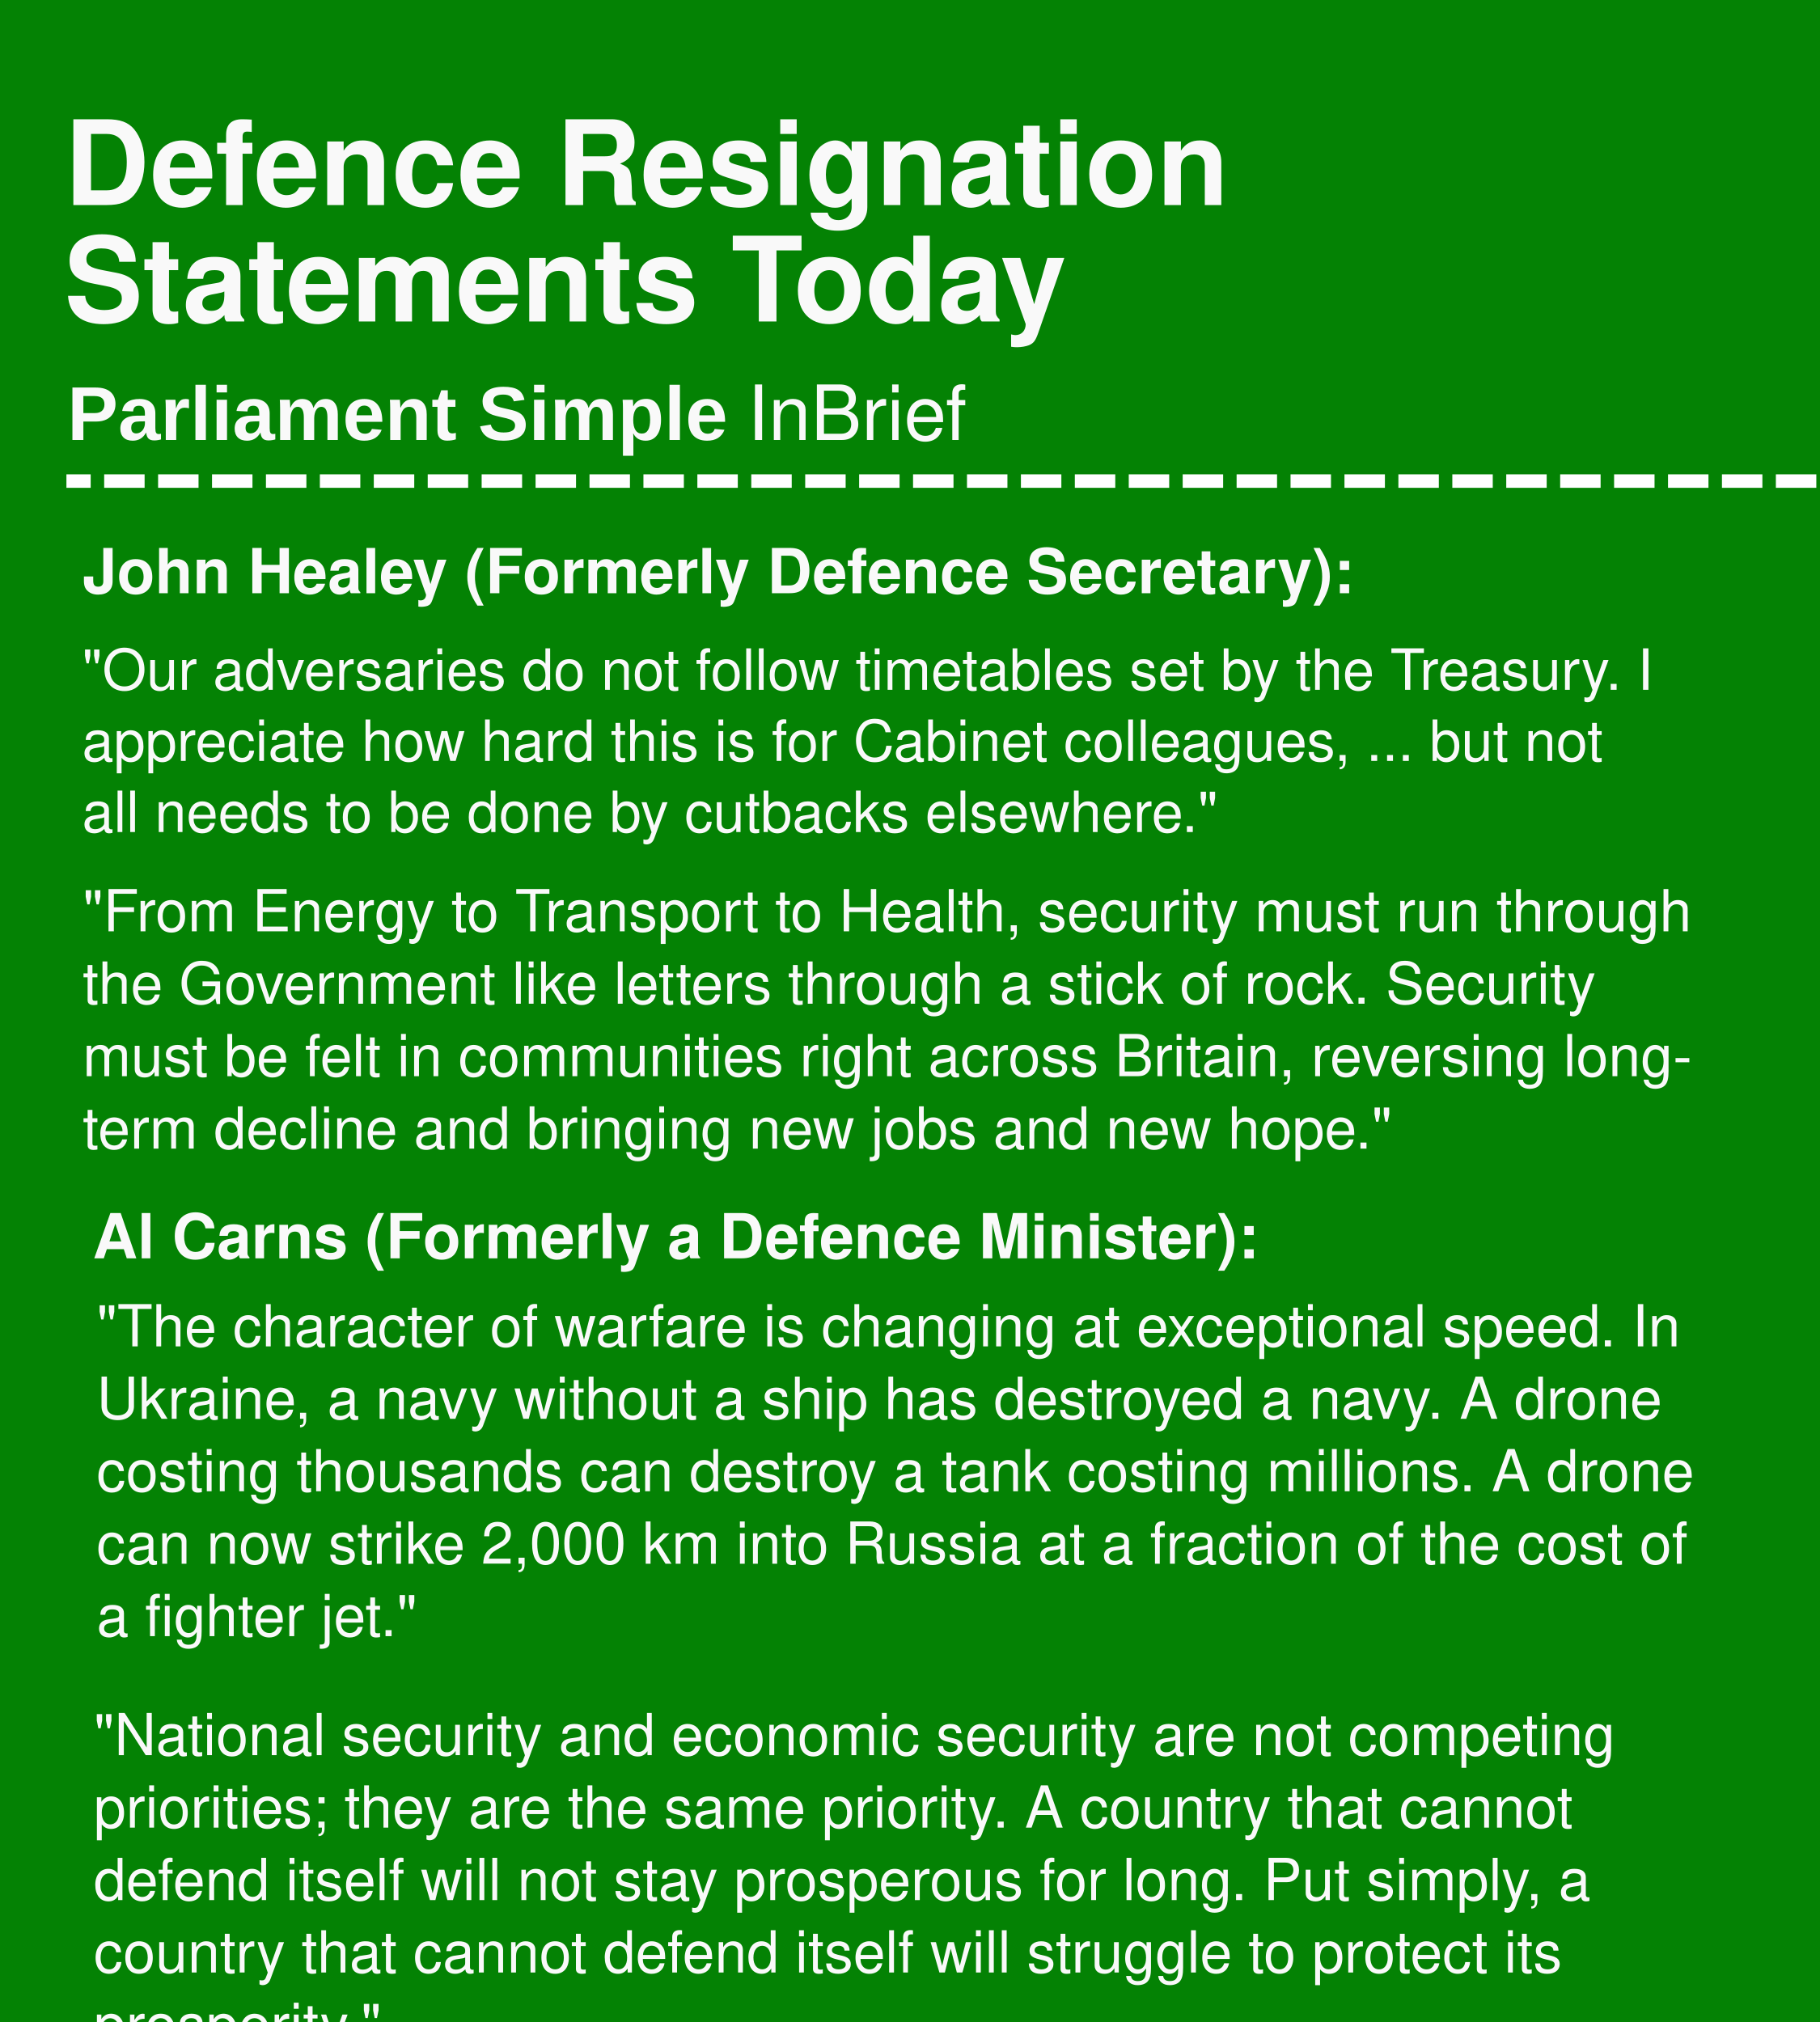
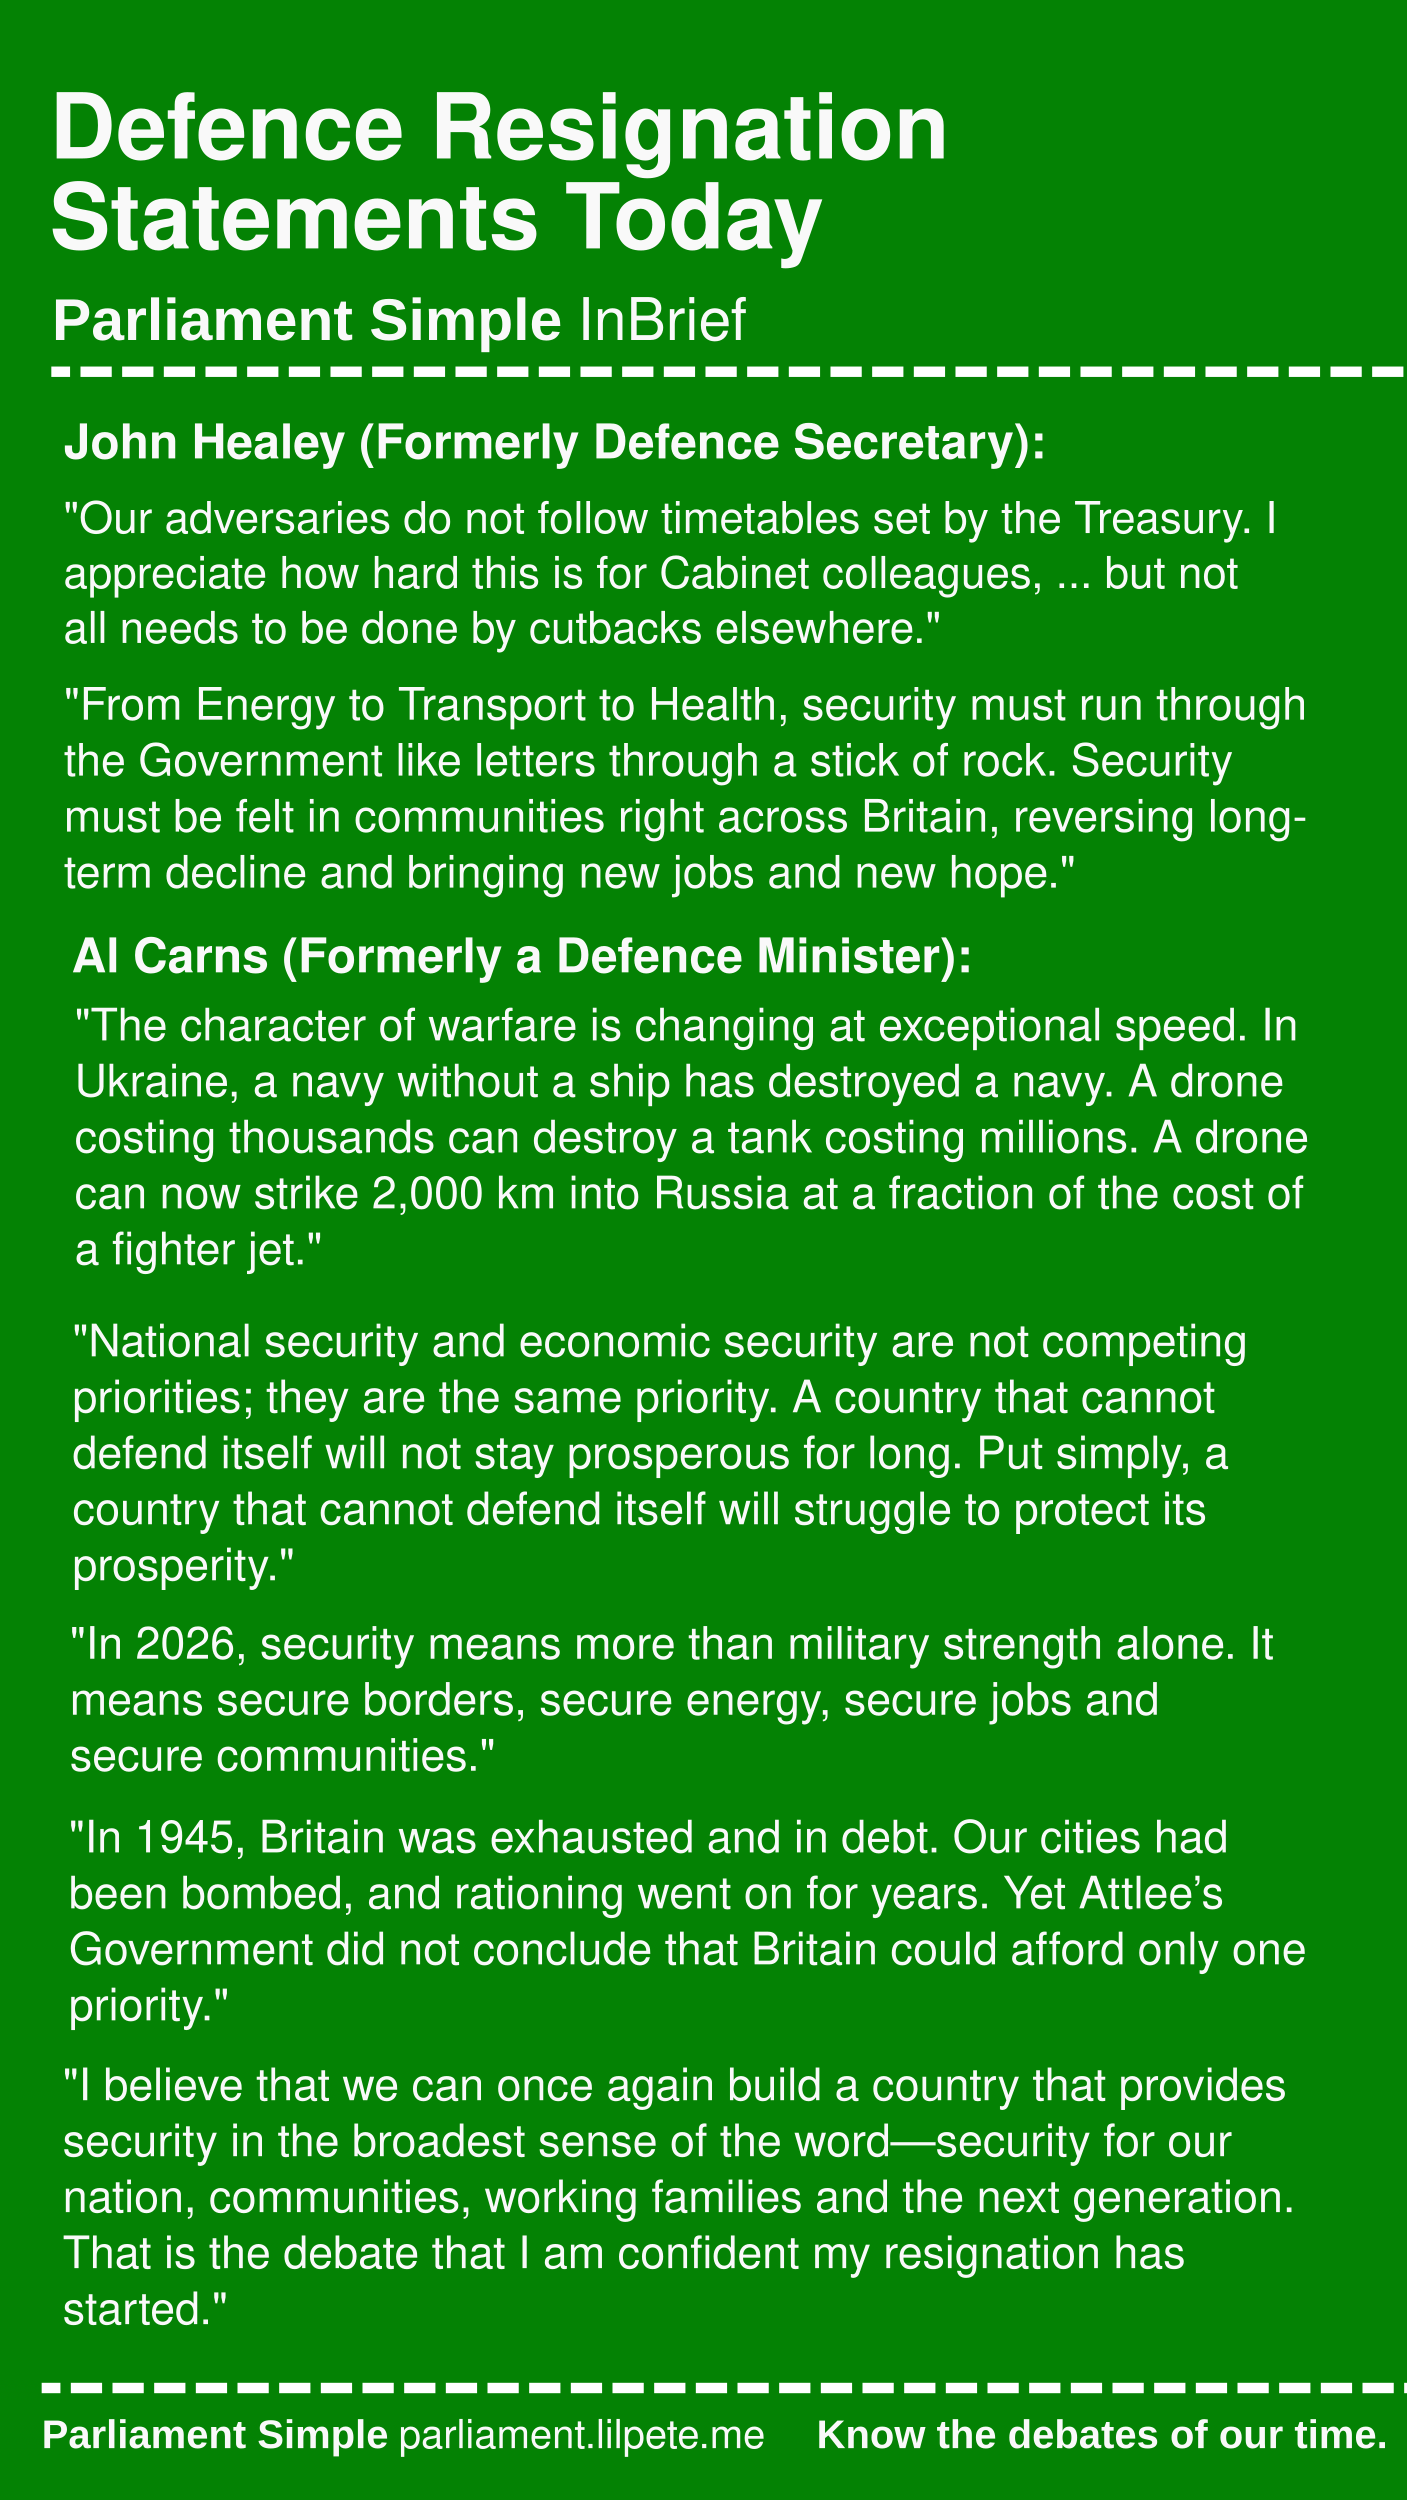
- <svg xmlns="http://www.w3.org/2000/svg" viewBox="0 0 1080 1200" height="1200" width="1080" xml:space="preserve" id="svg2" version="1.1">
+ <svg xmlns="http://www.w3.org/2000/svg" viewBox="0 0 1080 1920" height="1920" width="1080" xml:space="preserve" id="svg2" version="1.1">
  <defs id="defs6">
    <clipPath id="clipPath18" clipPathUnits="userSpaceOnUse">
      <path style="clip-rule:evenodd" id="path16" d="M 0,3.0518e-4 H 810 V 1011.96 H 0 Z" />
    </clipPath>
    <clipPath id="clipPath28" clipPathUnits="userSpaceOnUse">
      <path style="clip-rule:evenodd" id="path26" d="M 1.207e-5,0 H 810 V 1011.96 H 1.207e-5 Z" />
    </clipPath>
    <clipPath id="clipPath172" clipPathUnits="userSpaceOnUse">
      <path style="clip-rule:evenodd" id="path170" d="M 0,3.0518e-4 H 810 V 1011.96 H 0 Z" />
    </clipPath>
    <clipPath id="clipPath136-2" clipPathUnits="userSpaceOnUse">
      <path style="clip-rule:evenodd" id="path134-3" d="M 1.207e-5,0 H 810 V 1011.96 H 1.207e-5 Z" />
    </clipPath>
    <clipPath id="clipPath148-6" clipPathUnits="userSpaceOnUse">
      <path style="clip-rule:evenodd" id="path146-5" d="M 1.207e-5,0 H 810 V 1011.96 H 1.207e-5 Z" />
+     </clipPath>
+     <clipPath id="clipPath136-3" clipPathUnits="userSpaceOnUse">
+       <path style="clip-rule:evenodd" id="path134-1" d="M 1.207e-5,0 H 810 V 1011.96 H 1.207e-5 Z" />
+     </clipPath>
+     <clipPath id="clipPath148-1" clipPathUnits="userSpaceOnUse">
+       <path style="clip-rule:evenodd" id="path146-2" d="M 1.207e-5,0 H 810 V 1011.96 H 1.207e-5 Z" />
+     </clipPath>
+     <clipPath id="clipPath160-6" clipPathUnits="userSpaceOnUse">
+       <path style="clip-rule:evenodd" id="path158-9" d="M 1.207e-5,0 H 810 V 1011.96 H 1.207e-5 Z" />
+     </clipPath>
+     <clipPath id="clipPath172-1" clipPathUnits="userSpaceOnUse">
+       <path style="clip-rule:evenodd" id="path170-9" d="M 0,3.0518e-4 H 810 V 1011.96 H 0 Z" />
    </clipPath>
  </defs>
  <g id="g12" transform="matrix(1.479653,0,0,-1.965771,-55.30874,1941.874)" style="stroke-width:0.782">
    <g clip-path="url(#clipPath18)" id="g14" style="stroke-width:0.782">
      <path id="path20" style="fill:#048204;fill-opacity:1;fill-rule:evenodd;stroke:none;stroke-width:0.782" d="M 0,1.2207e-4 H 810 V 1011.96 H 0 Z" />
    </g>
  </g>
  <g clip-path="url(#clipPath28)" id="g24" transform="matrix(1.264048,0,0,-1.264048,-29.52542,1517.189)" style="fill:#f9f9f9;stroke-width:1.012">
    <text id="text32" style="font-style:normal;font-variant:normal;font-weight:normal;font-stretch:normal;font-size:30.331px;font-family:Helvetica;-inkscape-font-specification:'Helvetica, Normal';font-variant-ligatures:normal;font-variant-caps:normal;font-variant-numeric:normal;font-variant-east-asian:normal;writing-mode:lr-tb;white-space:pre;inline-size:842.181;display:inline;fill:#f9f9f9;fill-opacity:1;stroke:none;stroke-width:1.044" transform="matrix(0.8807083,0,0,-0.8807083,61.88353,901.5218)" xml:space="preserve">
      <tspan x="0" y="28.52" id="tspan2">"Our adversaries do not follow timetables set by the Treasury. I </tspan>
      <tspan x="0" y="66.433" id="tspan3">appreciate how hard this is for Cabinet colleagues, ... but not </tspan>
      <tspan x="0" y="104.347" id="tspan4">all needs to be done by cutbacks elsewhere."        </tspan>
    </text>
  </g>
  <g id="g130-3" transform="matrix(1.349816,0,0,-1.349816,170.1209,176.4133)" style="fill:#f9f9f9;stroke-width:0.988">
    <text id="text140-4" style="font-style:normal;font-variant:normal;font-weight:normal;font-stretch:normal;font-size:51.732px;line-height:49.147px;font-family:Arial;-inkscape-font-specification:'Arial, Normal';font-variant-ligatures:normal;font-variant-caps:normal;font-variant-numeric:normal;font-variant-east-asian:normal;writing-mode:lr-tb;fill:#f9f9f9;fill-opacity:1;stroke:none;stroke-width:0.988" transform="scale(1,-1)" x="-97.769" y="-40.549">
      <tspan style="font-style:normal;font-variant:normal;font-weight:bold;font-stretch:normal;font-size:51.732px;line-height:49.147px;font-family:Helvetica;-inkscape-font-specification:'Helvetica, Bold';font-variant-ligatures:normal;font-variant-caps:normal;font-variant-numeric:normal;font-variant-east-asian:normal;fill:#f9f9f9;stroke-width:0.988" id="tspan16" x="-97.769" y="-40.549">Defence Resignation </tspan>
      <tspan x="-97.769" y="10.642" style="font-style:normal;font-variant:normal;font-weight:bold;font-stretch:normal;font-size:51.732px;line-height:49.147px;font-family:Helvetica;-inkscape-font-specification:'Helvetica, Bold';font-variant-ligatures:normal;font-variant-caps:normal;font-variant-numeric:normal;font-variant-east-asian:normal;fill:#f9f9f9;stroke-width:0.988" id="tspan13">Statements Today</tspan>
    </text>
  </g>
  <g id="g166" transform="matrix(1.333333,0,0,-1.333333,17.17405,363.7449)" style="fill:#f9f9f9">
    <g clip-path="url(#clipPath172)" id="g168" style="fill:#f9f9f9">
      <path id="path174" style="fill:#f9f9f9;stroke:#ffffff;stroke-width:6;stroke-linecap:butt;stroke-linejoin:round;stroke-miterlimit:10;stroke-dasharray:18, 6;stroke-dashoffset:0;stroke-opacity:1" d="M 867.48,58.68 H 16.68" />
    </g>
  </g>
  <text id="text188" style="font-style:normal;font-variant:normal;font-weight:normal;font-stretch:normal;font-size:30px;font-family:Helvetica;-inkscape-font-specification:'Helvetica, Normal';font-variant-ligatures:normal;font-variant-caps:normal;font-variant-numeric:normal;font-variant-east-asian:normal;writing-mode:lr-tb;white-space:pre;inline-size:841.504;display:inline;fill:#f9f9f9;fill-opacity:1;stroke:none;stroke-width:1.116" transform="matrix(1.146499,0,0,1.146499,49.0702,520.3462)" xml:space="preserve">
    <tspan x="0" y="28.209" id="tspan5">"From Energy to Transport to Health, security must run through </tspan>
    <tspan x="0" y="65.709" id="tspan6">the Government like letters through a stick of rock. Security </tspan>
    <tspan x="0" y="103.209" id="tspan7">must be felt in communities right across Britain, reversing long-</tspan>
    <tspan x="0" y="140.709" id="tspan8">term decline and bringing new jobs and new hope."</tspan>
  </text>
  <text id="text188-3" style="font-style:normal;font-variant:normal;font-weight:normal;font-stretch:normal;font-size:30px;font-family:Helvetica;-inkscape-font-specification:'Helvetica, Normal';font-variant-ligatures:normal;font-variant-caps:normal;font-variant-numeric:normal;font-variant-east-asian:normal;writing-mode:lr-tb;white-space:pre;inline-size:841.504;display:inline;fill:#f9f9f9;fill-opacity:1;stroke:none;stroke-width:1.116" transform="matrix(1.146499,0,0,1.146499,57.32703,766.6932)" xml:space="preserve">
    <tspan x="0" y="28.209" id="tspan9">"The character of warfare is changing at exceptional speed. In </tspan>
    <tspan x="0" y="65.709" id="tspan10">Ukraine, a navy without a ship has destroyed a navy. A drone </tspan>
    <tspan x="0" y="103.209" id="tspan12">costing thousands can destroy a tank costing millions. A drone </tspan>
    <tspan x="0" y="140.709" id="tspan14">can now strike 2,000 km into Russia at a fraction of the cost of </tspan>
    <tspan x="0" y="178.209" id="tspan15">a fighter jet."</tspan>
  </text>
  <text id="text188-3-9" style="font-style:normal;font-variant:normal;font-weight:normal;font-stretch:normal;font-size:30px;font-family:Helvetica;-inkscape-font-specification:'Helvetica, Normal';font-variant-ligatures:normal;font-variant-caps:normal;font-variant-numeric:normal;font-variant-east-asian:normal;writing-mode:lr-tb;white-space:pre;inline-size:855.287;display:inline;fill:#f9f9f9;fill-opacity:1;stroke:none;stroke-width:1.116" transform="matrix(1.146499,0,0,1.146499,55.63996,1009.301)" xml:space="preserve">
    <tspan x="0" y="28.209" id="tspan17">"National security and economic security are not competing </tspan>
    <tspan x="0" y="65.709" id="tspan18">priorities; they are the same priority. A country that cannot </tspan>
    <tspan x="0" y="103.209" id="tspan21">defend itself will not stay prosperous for long. Put simply, a </tspan>
    <tspan x="0" y="140.709" id="tspan22">country that cannot defend itself will struggle to protect its </tspan>
    <tspan x="0" y="178.209" id="tspan23">prosperity."</tspan>
  </text>
+   <text id="text188-3-9-4" style="font-style:normal;font-variant:normal;font-weight:normal;font-stretch:normal;font-size:30px;font-family:Helvetica;-inkscape-font-specification:'Helvetica, Normal';font-variant-ligatures:normal;font-variant-caps:normal;font-variant-numeric:normal;font-variant-east-asian:normal;writing-mode:lr-tb;white-space:pre;inline-size:820.829;display:inline;fill:#f9f9f9;fill-opacity:1;stroke:none;stroke-width:1.116" transform="matrix(1.146499,0,0,1.146499,53.61779,1241.568)" xml:space="preserve">
+     <tspan x="0" y="28.209" id="tspan24">"In 2026, security means more than military strength alone. It </tspan>
+     <tspan x="0" y="65.709" id="tspan25">means secure borders, secure energy, secure jobs and </tspan>
+     <tspan x="0" y="103.209" id="tspan26">secure communities."</tspan>
+   </text>
+   <text id="text188-3-9-4-0" style="font-style:normal;font-variant:normal;font-weight:normal;font-stretch:normal;font-size:30px;font-family:Helvetica;-inkscape-font-specification:'Helvetica, Normal';font-variant-ligatures:normal;font-variant-caps:normal;font-variant-numeric:normal;font-variant-east-asian:normal;writing-mode:lr-tb;white-space:pre;inline-size:841.504;display:inline;fill:#f9f9f9;fill-opacity:1;stroke:none;stroke-width:1.116" transform="matrix(1.146499,0,0,1.146499,52.84591,1390.282)" xml:space="preserve">
+     <tspan x="0" y="28.209" id="tspan27">"In 1945, Britain was exhausted and in debt. Our cities had </tspan>
+     <tspan x="0" y="65.709" id="tspan28">been bombed, and rationing went on for years. Yet Attlee’s </tspan>
+     <tspan x="0" y="103.209" id="tspan29">Government did not conclude that Britain could afford only one </tspan>
+     <tspan x="0" y="140.709" id="tspan30">priority."</tspan>
+   </text>
+   <text id="text188-3-9-4-0-8" style="font-style:normal;font-variant:normal;font-weight:normal;font-stretch:normal;font-size:30px;font-family:Helvetica;-inkscape-font-specification:'Helvetica, Normal';font-variant-ligatures:normal;font-variant-caps:normal;font-variant-numeric:normal;font-variant-east-asian:normal;writing-mode:lr-tb;white-space:pre;inline-size:855.287;display:inline;fill:#f9f9f9;fill-opacity:1;stroke:none;stroke-width:1.116" transform="matrix(1.146499,0,0,1.146499,48.16189,1580.608)" xml:space="preserve">
+     <tspan x="0" y="28.209" id="tspan31">"I believe that we can once again build a country that provides </tspan>
+     <tspan x="0" y="65.709" id="tspan32">security in the broadest sense of the word—security for our </tspan>
+     <tspan x="0" y="103.209" id="tspan33">nation, communities, working families and the next generation. </tspan>
+     <tspan x="0" y="140.709" id="tspan34">That is the debate that I am confident my resignation has </tspan>
+     <tspan x="0" y="178.209" id="tspan35">started."</tspan>
+   </text>
  <g id="g11" transform="matrix(0.952409,0,0,0.952409,7.521127,192.1071)" style="fill:#f9f9f9;stroke-width:1.05">
    <g id="g130-1" transform="matrix(2.059801,0,0,-2.059801,-0.3200146,122.0354)" style="fill:#f9f9f9;stroke-width:0.68">
      <g clip-path="url(#clipPath136-2)" id="g132-4" style="fill:#f9f9f9;stroke-width:0.68">
        <text id="text140-7" style="font-variant:normal;font-weight:bold;font-size:23.04px;font-family:Arial;writing-mode:lr-tb;fill:#f9f9f9;fill-opacity:1;stroke:none;stroke-width:0.68" transform="matrix(1,0,0,-1,16.68,24.072)">
          <tspan id="tspan138-1" y="0" x="0" style="fill:#f9f9f9;stroke-width:0.68">Parliament Simple </tspan>
        </text>
      </g>
    </g>
    <g id="g142-3" transform="matrix(1.333333,0,0,-1.333333,11.79747,92.36225)" style="fill:#f9f9f9;stroke-width:1.05">
      <g clip-path="url(#clipPath148-6)" id="g144-8" style="fill:#f9f9f9;stroke-width:1.05">
        <text id="text152-4" style="font-style:normal;font-variant:normal;font-weight:normal;font-stretch:normal;font-size:35.593px;font-family:Helvetica;-inkscape-font-specification:'Helvetica, Normal';font-variant-ligatures:normal;font-variant-caps:normal;font-variant-numeric:normal;font-variant-east-asian:normal;writing-mode:lr-tb;fill:#f9f9f9;fill-opacity:1;stroke:none;stroke-width:1.05" transform="scale(1,-1)" x="334.456" y="-14.933">
          <tspan id="tspan11" x="334.456" y="-14.933" style="fill:#f9f9f9;stroke-width:1.05">InBrief</tspan>
        </text>
      </g>
    </g>
  </g>
  <text xml:space="preserve" style="font-style:normal;font-variant:normal;font-weight:bold;font-stretch:normal;font-size:36.859px;line-height:45px;font-family:Helvetica;-inkscape-font-specification:'Helvetica, Bold';font-variant-ligatures:normal;font-variant-caps:normal;font-variant-numeric:normal;font-variant-east-asian:normal;letter-spacing:0px;word-spacing:1.84px;writing-mode:lr-tb;direction:ltr;fill:#f9f9f9;stroke-width:0.945;stroke-linejoin:bevel" x="48.914" y="352.05" id="text17">
    <tspan id="tspan19" x="48.914" y="352.05">John Healey (Formerly Defence Secretary):</tspan>
  </text>
  <text xml:space="preserve" style="font-style:normal;font-variant:normal;font-weight:bold;font-stretch:normal;font-size:36.859px;line-height:45px;font-family:Helvetica;-inkscape-font-specification:'Helvetica, Bold';font-variant-ligatures:normal;font-variant-caps:normal;font-variant-numeric:normal;font-variant-east-asian:normal;letter-spacing:0px;word-spacing:1.84px;writing-mode:lr-tb;direction:ltr;fill:#f9f9f9;stroke-width:0.945;stroke-linejoin:bevel" x="54.993" y="746.773" id="text17-6">
    <tspan id="tspan20" x="54.993" y="746.773">Al Carns (Formerly a Defence Minister):</tspan>
  </text>
+   <g id="g130" transform="matrix(1.333333,0,0,-1.333333,9.760001,1912.24)" style="fill:#f9f9f9">
+     <g clip-path="url(#clipPath136-3)" id="g132" style="fill:#f9f9f9">
+       <text id="text140" style="font-variant:normal;font-weight:bold;font-size:23.04px;font-family:Arial;writing-mode:lr-tb;fill:#f9f9f9;fill-opacity:1;stroke:none" transform="matrix(1,0,0,-1,16.68,24.072)">
+         <tspan id="tspan138" y="0" x="0" style="fill:#f9f9f9">Parliament Simple </tspan>
+       </text>
+     </g>
+   </g>
+   <g id="g142" transform="matrix(1.333333,0,0,-1.333333,9.760001,1912.24)" style="fill:#f9f9f9">
+     <g clip-path="url(#clipPath148-1)" id="g144" style="fill:#f9f9f9">
+       <text id="text152" style="font-variant:normal;font-weight:normal;font-size:23.04px;font-family:Helvetica;writing-mode:lr-tb;fill:#f9f9f9;fill-opacity:1;stroke:none" transform="matrix(1,0,0,-1,222.38,24.072)">
+         <tspan id="tspan150" y="0" x="0" style="fill:#f9f9f9">parliament.lilpete.me</tspan>
+       </text>
+     </g>
+   </g>
+   <g id="g154" transform="matrix(1.333333,0,0,-1.333333,9.760001,1912.24)" style="fill:#f9f9f9">
+     <g clip-path="url(#clipPath160-6)" id="g156" style="fill:#f9f9f9">
+       <text id="text164" style="font-variant:normal;font-weight:bold;font-size:23.04px;font-family:Arial;writing-mode:lr-tb;fill:#f9f9f9;fill-opacity:1;stroke:none" transform="matrix(1,0,0,-1,463.03,24.072)">
+         <tspan id="tspan162" y="0" x="0" style="fill:#f9f9f9">Know the debates of our time.</tspan>
+       </text>
+     </g>
+   </g>
+   <g id="g166-1" transform="matrix(1.333333,0,0,-1.333333,9.760001,1912.24)" style="fill:#f9f9f9">
+     <g clip-path="url(#clipPath172-1)" id="g168-7" style="fill:#f9f9f9">
+       <path id="path174-3" style="fill:#f9f9f9;stroke:#ffffff;stroke-width:6;stroke-linecap:butt;stroke-linejoin:round;stroke-miterlimit:10;stroke-dasharray:18, 6;stroke-dashoffset:0;stroke-opacity:1" d="M 867.48,58.68 H 16.68" />
+     </g>
+   </g>
</svg>
